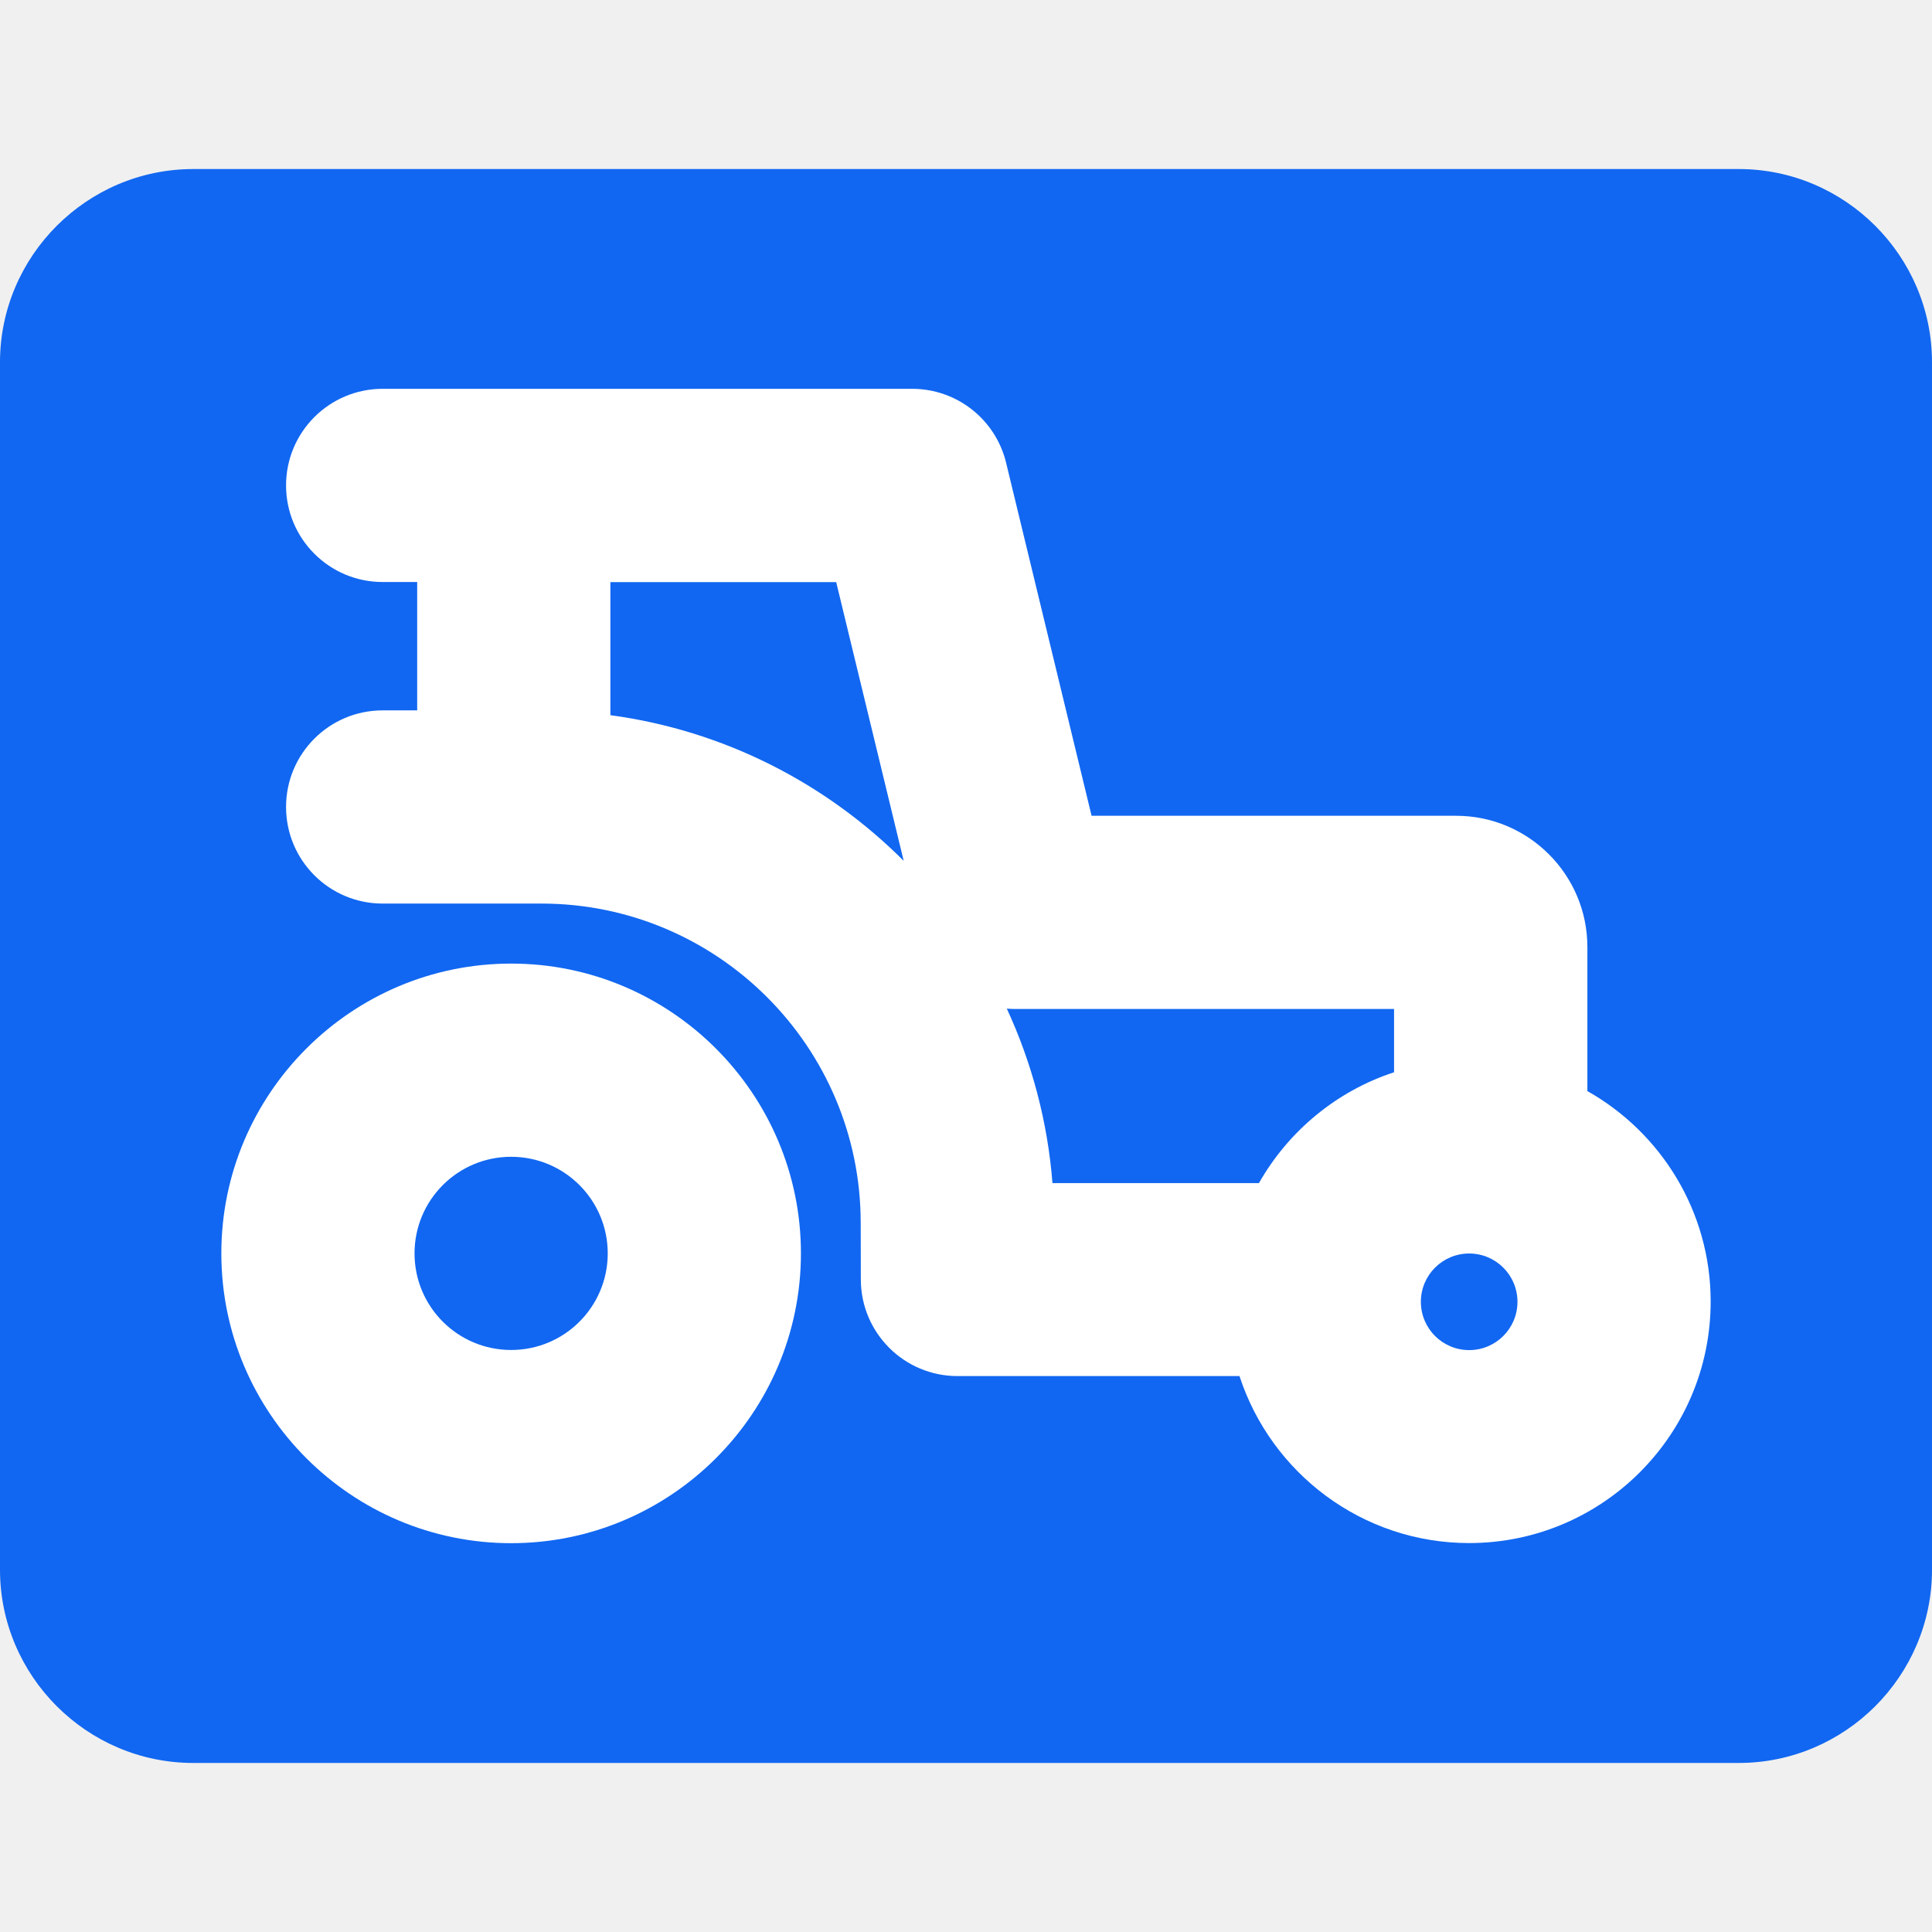
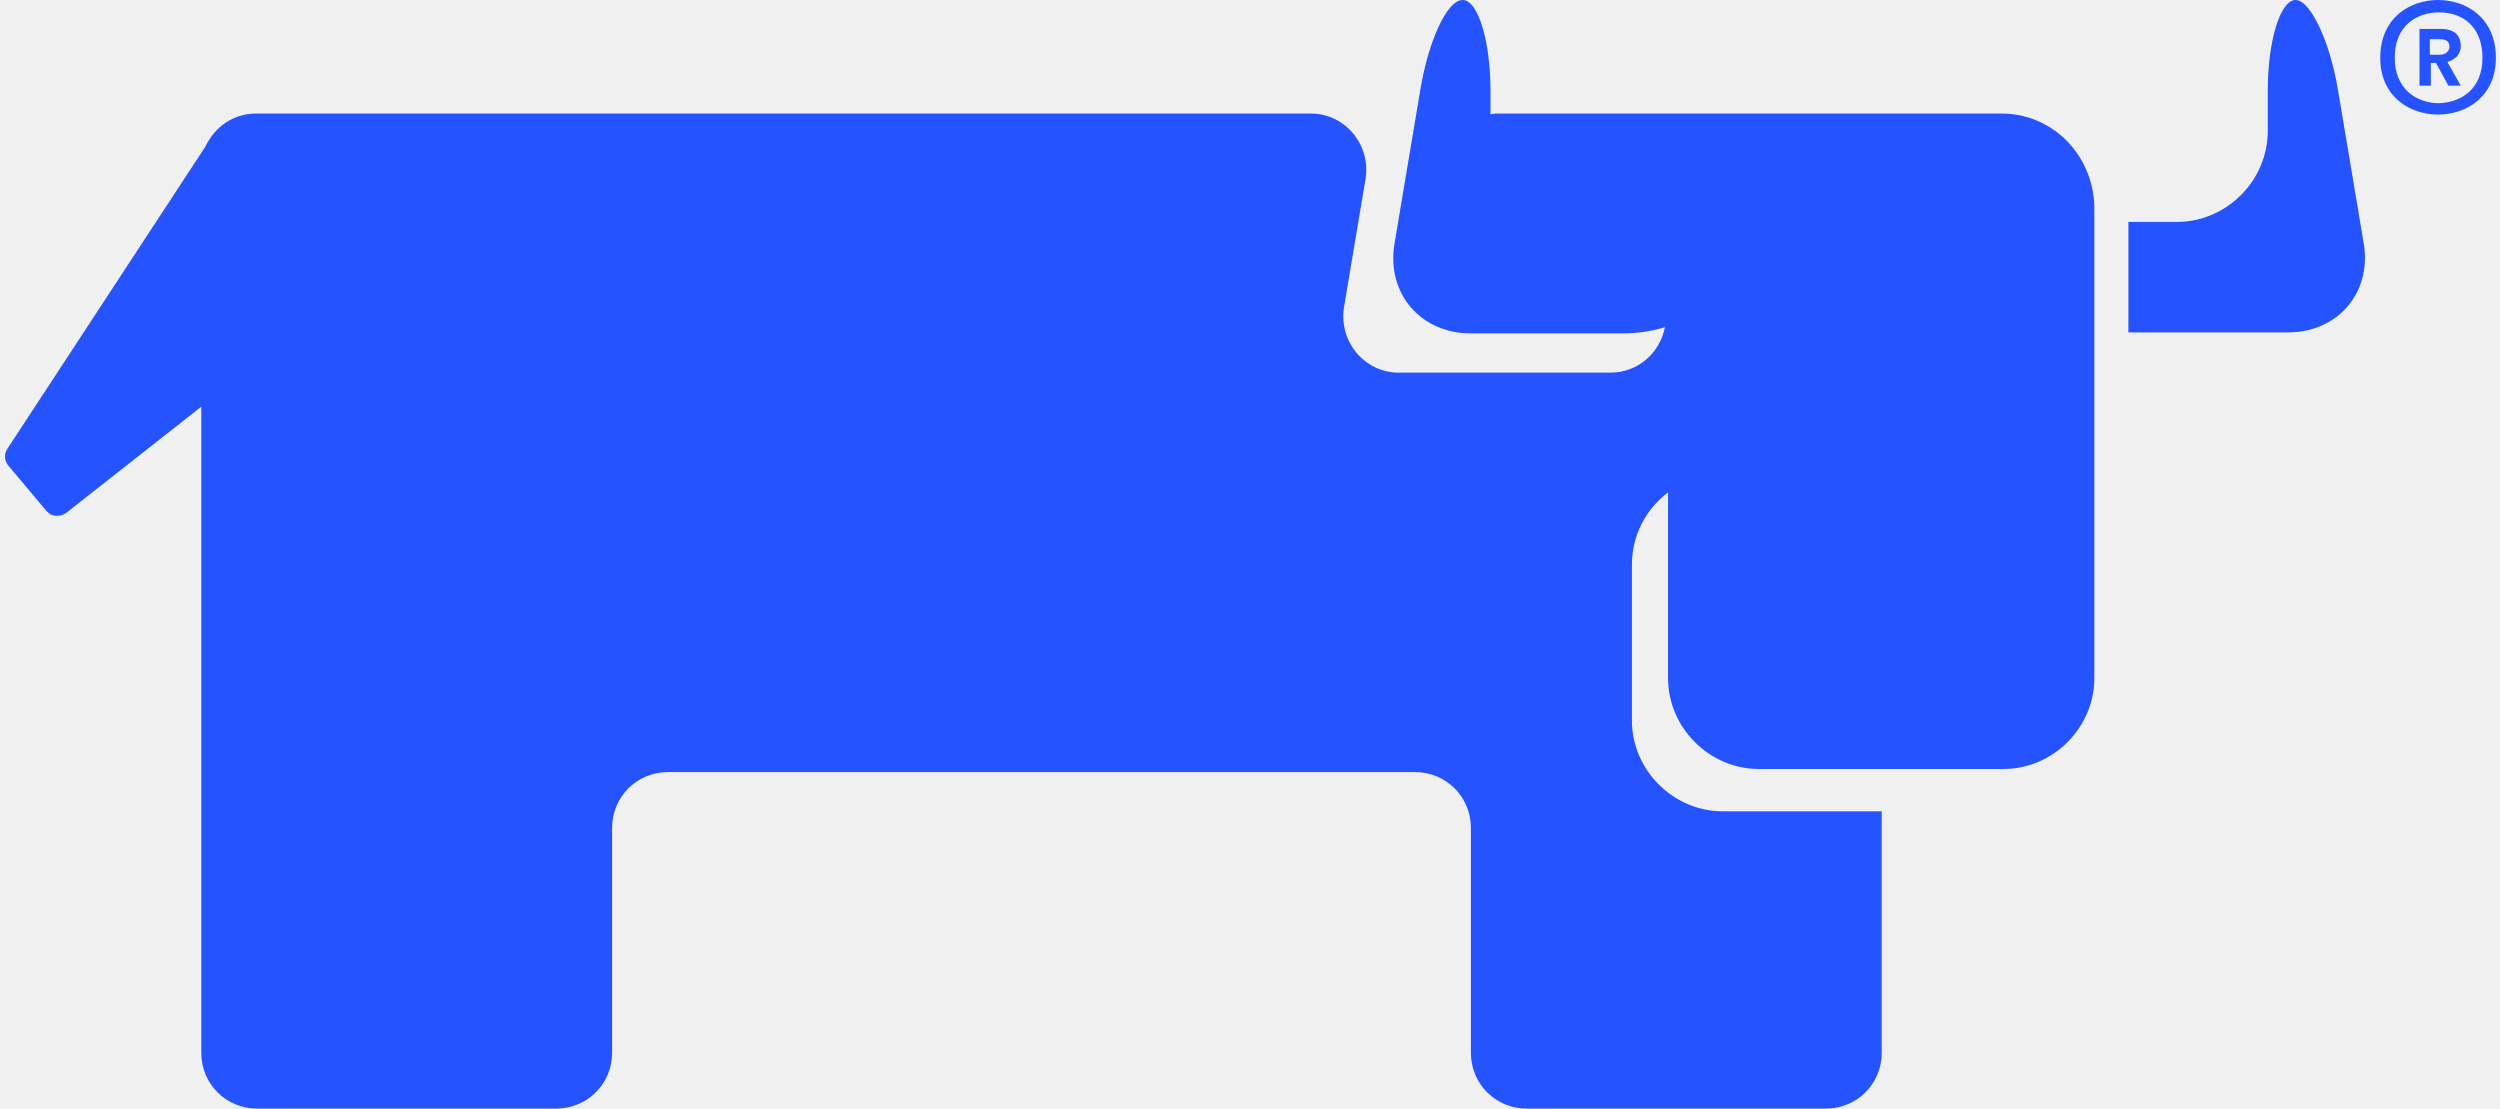
- <svg xmlns="http://www.w3.org/2000/svg" viewBox="0 0 16 16">
-   <path d="m0 0h16v16h-16z" fill="none" />
-   <path d="m14.4 14.6h-12.8c-.88 0-1.6-.72-1.6-1.6v-10c0-.88.72-1.6 1.6-1.6h12.8c.88 0 1.6.72 1.6 1.6v10c0 .88-.72 1.6-1.6 1.6z" fill="#1167f1" />
-   <g fill="#fff">
-     <path d="m4.233 7.98c-1.323 0-2.4 1.077-2.4 2.4s1.077 2.4 2.4 2.4 2.4-1.077 2.4-2.4-1.077-2.4-2.4-2.4zm0 3.2c-.442 0-.8-.358-.8-.8 0-.442.358-.8.8-.8s.8.358.8.8c0 .442-.358.8-.8.8z" />
-     <path d="m13.146 9.037v-1.194c0-.6-.488-1.087-1.087-1.087h-3.019l-.708-2.924c-.087-.359-.408-.612-.778-.612h-4.385c-.442 0-.8.358-.8.8s.358.8.8.8h.286v1.063h-.286c-.442 0-.8.358-.8.8s.358.8.8.8h1.315c1.458 0 2.644 1.186 2.644 2.645l.001.469c.001.441.359.799.8.799h2.336c.261.802 1.015 1.383 1.902 1.383 1.103 0 2-.897 2-2 0-.747-.412-1.4-1.021-1.743zm-8.091-3.114v-1.102h1.87l.559 2.308c-.641-.641-1.486-1.079-2.428-1.206zm3.283 2.43c.024.002.047.003.071.003.001 0 .002-0.0.003-0h3.133v.524c-.477.156-.875.488-1.119.918h-1.71c-.04-.512-.172-.999-.378-1.445zm3.829 2.828c-.221 0-.4-.179-.4-.4 0-.221.179-.4.4-.4.221 0 .4.179.4.4 0 .221-.179.4-.4.4z" />
+ <svg xmlns="http://www.w3.org/2000/svg" version="1.1" id="Layer_1" x="0px" y="0px" viewBox="0 0 242.2 107.4" style="enable-background:new 0 0 242.2 107.4;" xml:space="preserve">
+   <style type="text/css">
+ 	.st0{fill:#2453FF;}
+ </style>
+   <g>
+     <g>
+       <path class="st0" d="M229,23.6l-2.5-14.9c-0.8-4.8-2.7-8.7-4.1-8.7c-1.5,0-2.7,4-2.7,8.8v3.9c0,4.8-4,8.8-8.8,8.8H207    c-0.3,0-0.6,0-0.8,0v10.7c0.3,0,0.6,0,0.8,0h14.7C226.5,32.2,229.8,28.3,229,23.6" />
+       <path class="st0" d="M193.9,11h-23.7c-0.2,0-0.4,0-0.6,0h-24.4c-0.3,0-0.6,0-0.8,0.1V8.8c0-4.8-1.2-8.8-2.7-8.8s-3.3,3.9-4.1,8.7    l-2.5,14.9c-0.8,4.8,2.5,8.7,7.4,8.7h14.6c1.5,0,2.9-0.2,4.2-0.6c-0.5,2.5-2.6,4.4-5.3,4.4h-20.5c-3.3,0-5.8-3-5.3-6.3l2.1-12.5    c0.5-3.3-2-6.3-5.3-6.3H24.8c-2.2,0-4,1.3-4.9,3.2L0.7,43.5c-0.3,0.5-0.3,1.1,0.1,1.6l3.7,4.4c0.5,0.6,1.3,0.6,1.9,0.2l13.1-10.3    V102c0,3,2.4,5.4,5.4,5.4h29c3,0,5.4-2.4,5.4-5.4V80.2c0-3,2.4-5.4,5.4-5.4h72.4c3,0,5.4,2.4,5.4,5.4V102c0,3,2.4,5.4,5.4,5.4h29    c3,0,5.4-2.4,5.4-5.4V78.6h-15.4c-4.8,0-8.8-4-8.8-8.8V54.7c0-2.9,1.4-5.4,3.5-7v18c0,4.8,4,8.8,8.8,8.8h23.7c4.8,0,8.8-4,8.8-8.8    V19.9C202.7,14.9,198.8,11,193.9,11" />
+     </g>
+     <g>
+       <path class="st0" d="M230.6,5.6c0-3.9,2.9-5.6,5.6-5.6s5.6,1.7,5.6,5.6c0,3.8-2.9,5.5-5.6,5.5S230.6,9.4,230.6,5.6z M240.5,5.6    c0-3.1-2-4.4-4.2-4.4S232,2.5,232,5.6c0,3,2.1,4.4,4.3,4.4C238.5,9.9,240.5,8.6,240.5,5.6z M234.4,2.8h2c1,0,2,0.3,2,1.7    c0,0.8-0.6,1.3-1.3,1.5l1.3,2.3h-1.2L236,6.1h-0.5v2.2h-1.1L234.4,2.8L234.4,2.8z M236.4,5.3c0.5,0,0.9-0.3,0.9-0.8    c0-0.6-0.5-0.7-0.9-0.7h-1v1.5H236.4z" />
+     </g>
  </g>
</svg>
